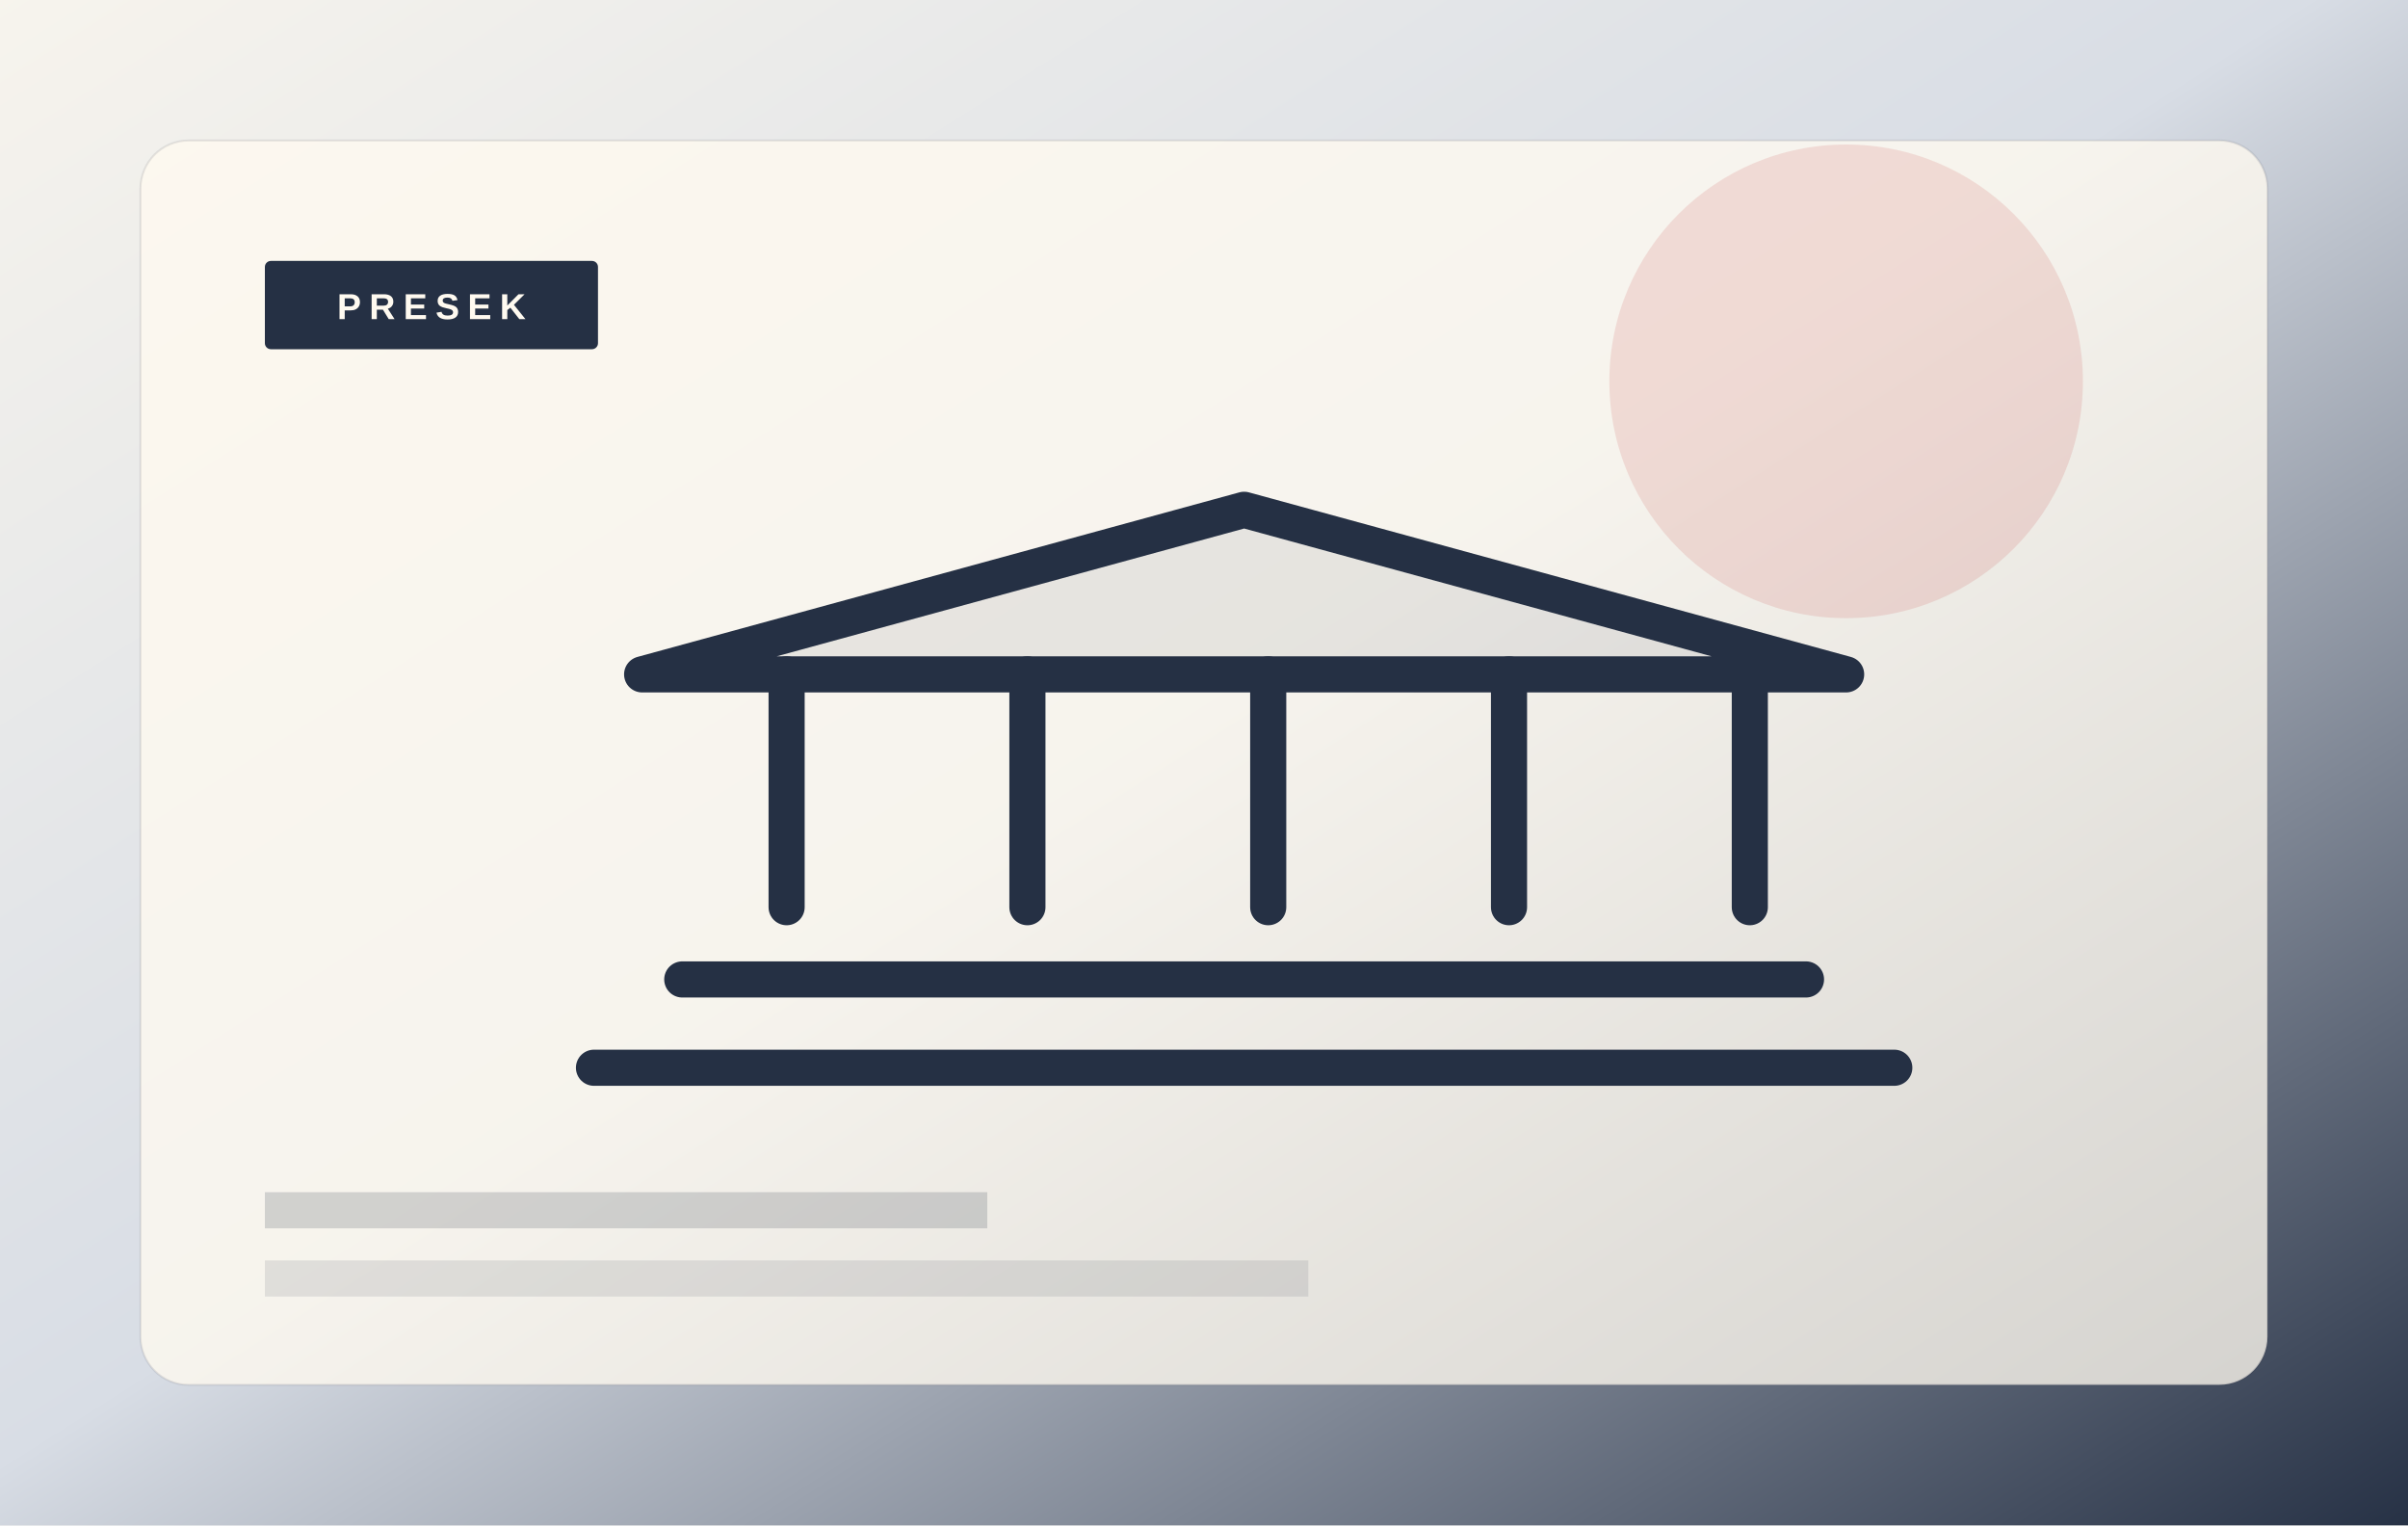
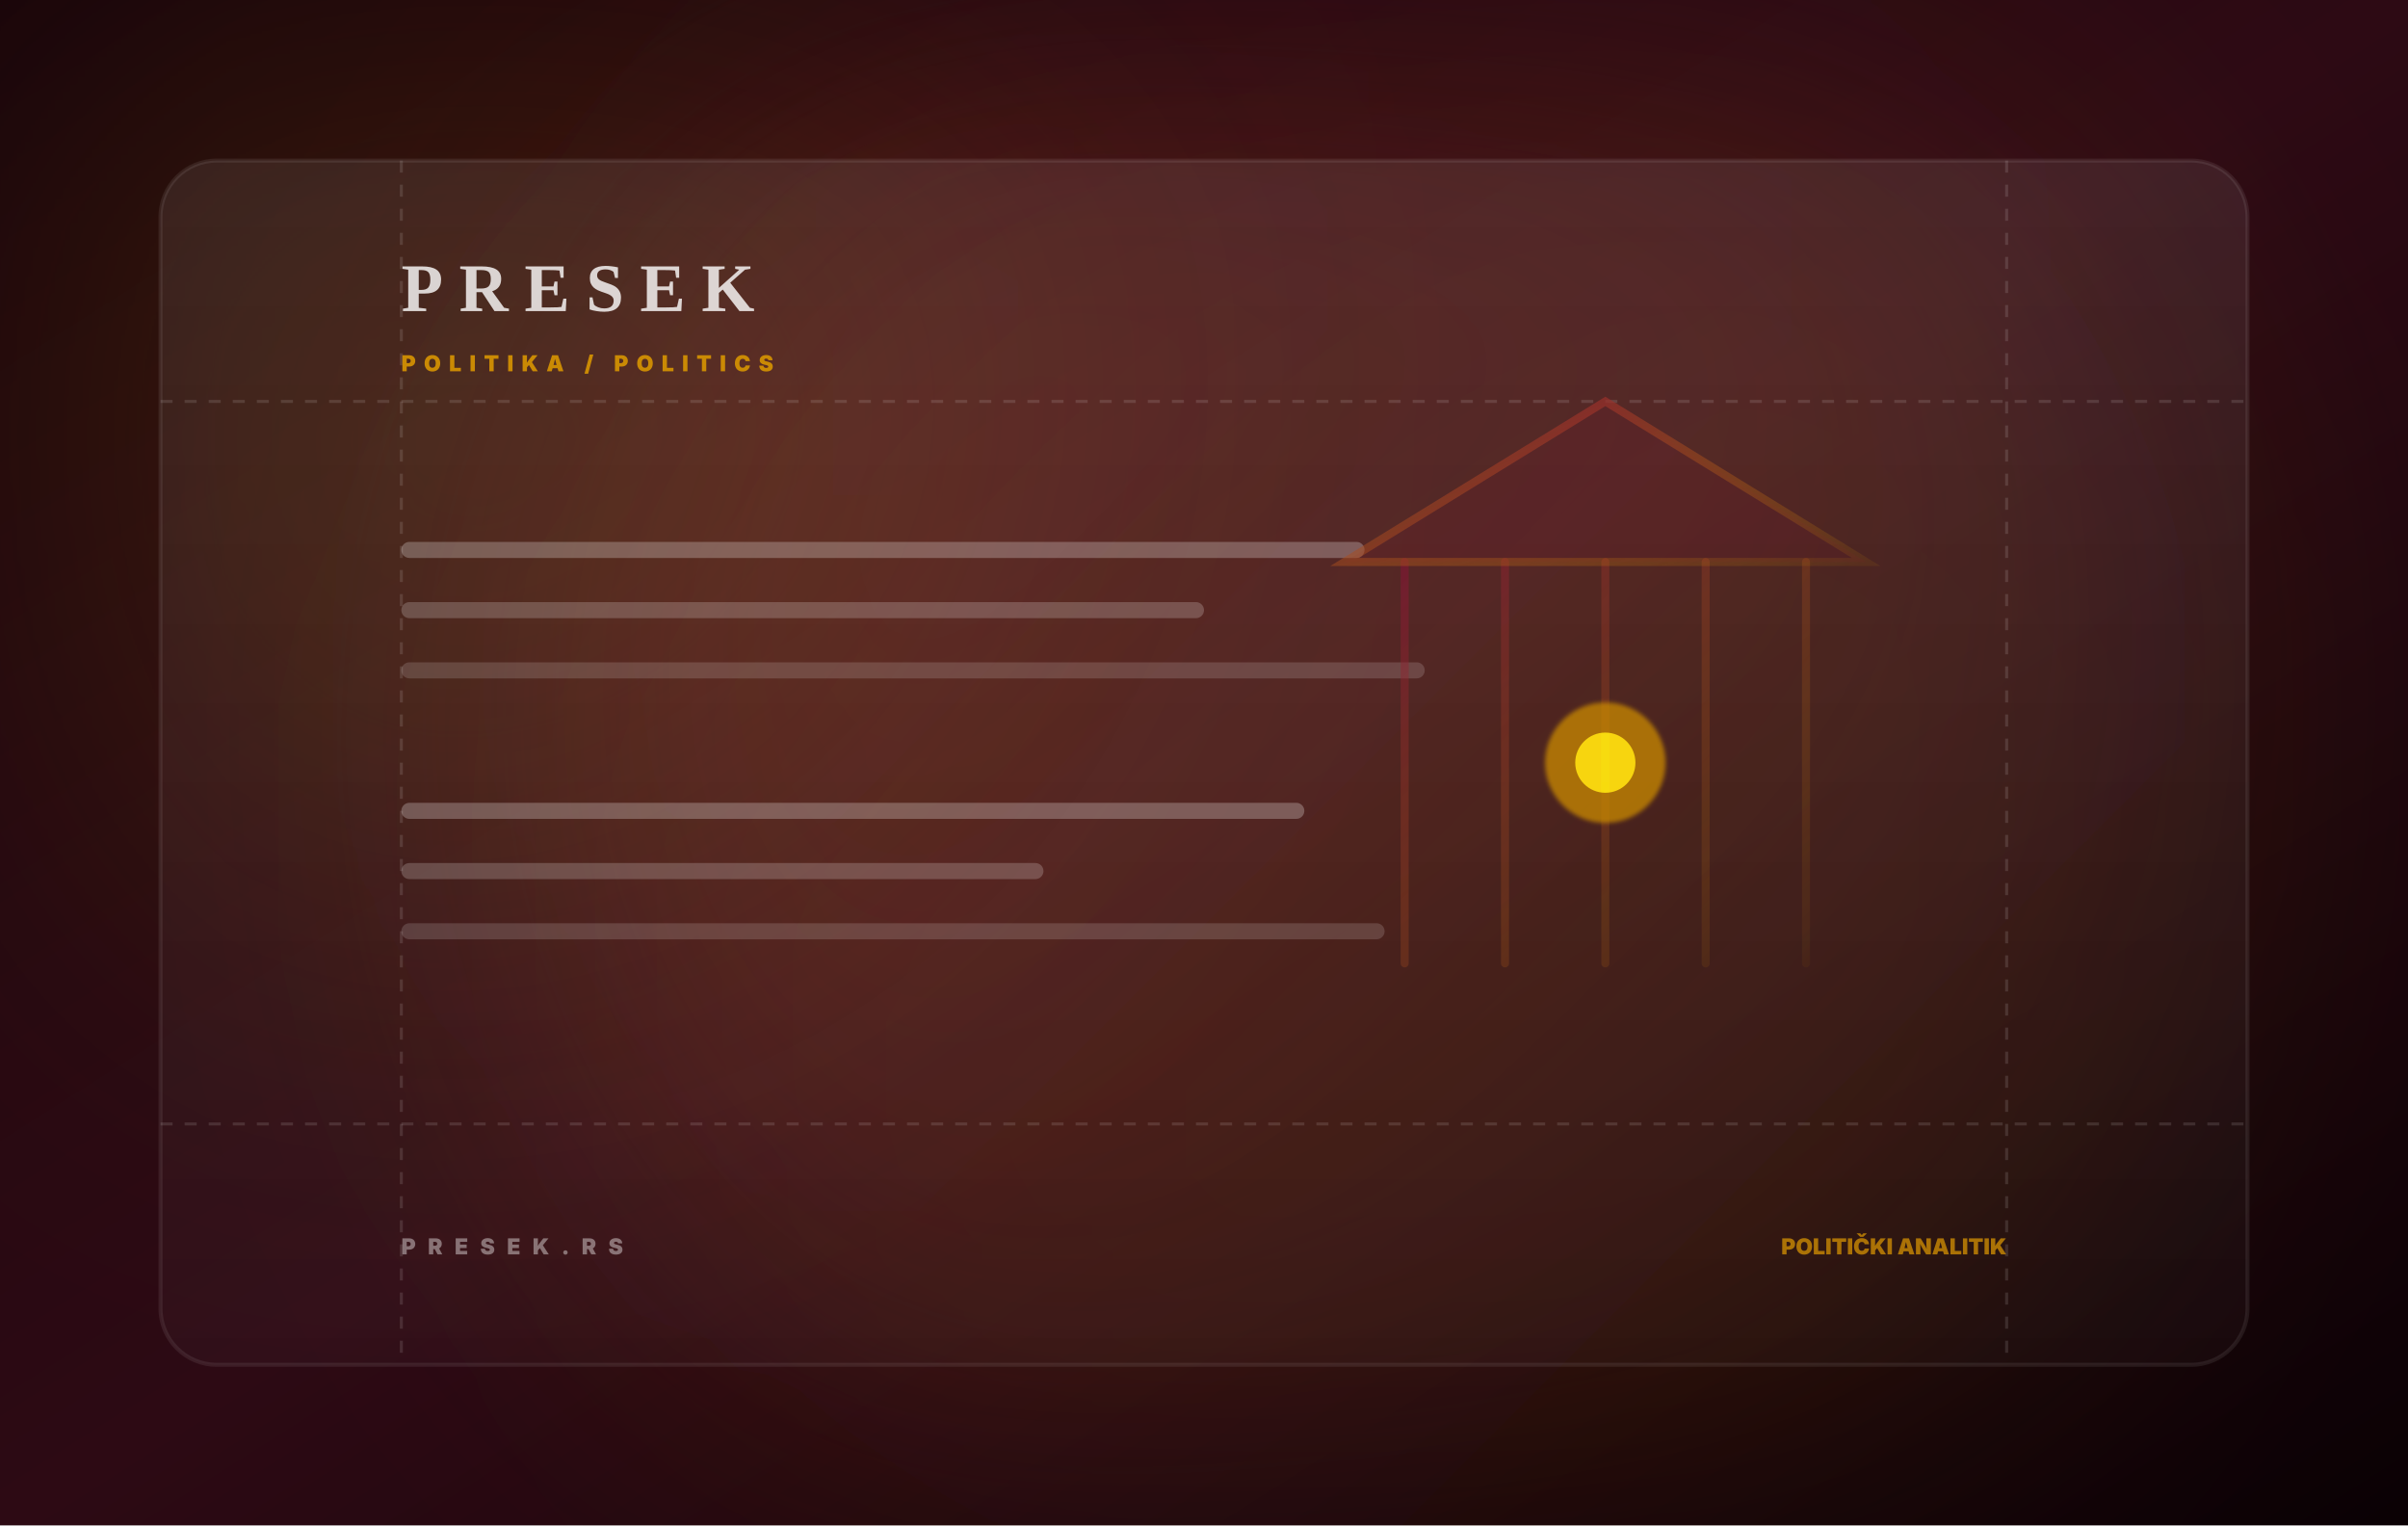
- <svg xmlns="http://www.w3.org/2000/svg" viewBox="0 0 1200 760" role="img" aria-label="Presek politics fallback">
+ <svg xmlns="http://www.w3.org/2000/svg" viewBox="0 0 1200 760" role="img" aria-label="Presek politics news fallback">
  <defs>
    <linearGradient id="bg" x1="0" y1="0" x2="1" y2="1">
-       <stop offset="0" stop-color="#f7f4ed" />
-       <stop offset="0.48" stop-color="#d8dde5" />
-       <stop offset="1" stop-color="#253044" />
+       <stop offset="0%" stop-color="#18040a" />
+       <stop offset="50%" stop-color="#2d0a14" />
+       <stop offset="100%" stop-color="#0a0104" />
+     </linearGradient>
+     <linearGradient id="glow" x1="0" y1="0" x2="1" y2="1">
+       <stop offset="0%" stop-color="#881337" stop-opacity="0.9" />
+       <stop offset="100%" stop-color="#ca8a04" stop-opacity="0.1" />
+     </linearGradient>
+     <linearGradient id="plate" x1="0" y1="0" x2="0" y2="1">
+       <stop offset="0%" stop-color="#ffffff" stop-opacity="0.08" />
+       <stop offset="100%" stop-color="#ffffff" stop-opacity="0.02" />
    </linearGradient>
  </defs>
  <rect width="1200" height="760" fill="url(#bg)" />
-   <rect x="70" y="70" width="1060" height="620" rx="24" fill="#fffaf0" opacity="0.78" stroke="#111827" stroke-opacity="0.12" />
-   <rect x="132" y="130" width="166" height="44" rx="3" fill="#253044" />
-   <text x="215" y="159" text-anchor="middle" font-family="Arial, sans-serif" font-size="18" font-weight="800" letter-spacing="4" fill="#fffaf0">PRESEK</text>
-   <g transform="translate(220 240)" fill="none" stroke="#253044" stroke-width="18" stroke-linecap="round" stroke-linejoin="round">
-     <path d="M120 248h560" />
-     <path d="M172 212V96M292 212V96M412 212V96M532 212V96M652 212V96" />
-     <path d="M100 96h600L400 14 100 96Z" fill="#253044" fill-opacity="0.08" />
-     <path d="M76 292h648" />
+   <circle cx="680" cy="380" r="420" fill="url(#glow)" filter="blur(95px)" opacity="0.45" />
+   <circle cx="220" cy="180" r="280" fill="#ca8a04" filter="blur(120px)" opacity="0.15" />
+   <rect x="80" y="80" width="1040" height="600" rx="28" fill="url(#plate)" stroke="rgba(255,255,255,0.08)" stroke-width="2" />
+   <g stroke="rgba(255,255,255,0.12)" stroke-width="1.5" stroke-dasharray="6 6">
+     <line x1="200" y1="80" x2="200" y2="680" />
+     <line x1="1000" y1="80" x2="1000" y2="680" />
+     <line x1="80" y1="200" x2="1120" y2="200" />
+     <line x1="80" y1="560" x2="1120" y2="560" />
  </g>
-   <circle cx="920" cy="190" r="118" fill="#b91c1c" opacity="0.12" />
-   <rect x="132" y="594" width="360" height="18" fill="#253044" opacity="0.18" />
-   <rect x="132" y="628" width="520" height="18" fill="#253044" opacity="0.11" />
+   <text x="200" y="155" font-family="'Times New Roman', Times, serif" font-size="34" font-weight="900" letter-spacing="8" fill="#ffffff" opacity="0.8">PRESEK</text>
+   <text x="200" y="185" font-family="system-ui, -apple-system, sans-serif" font-size="11" font-weight="850" letter-spacing="4" fill="#ca8a04">POLITIKA / POLITICS</text>
+   <rect x="200" y="270" width="480" height="8" rx="4" fill="#ffffff" opacity="0.25" />
+   <rect x="200" y="300" width="400" height="8" rx="4" fill="#ffffff" opacity="0.2" />
+   <rect x="200" y="330" width="510" height="8" rx="4" fill="#ffffff" opacity="0.15" />
+   <rect x="200" y="400" width="450" height="8" rx="4" fill="#ffffff" opacity="0.25" />
+   <rect x="200" y="430" width="320" height="8" rx="4" fill="#ffffff" opacity="0.2" />
+   <rect x="200" y="460" width="490" height="8" rx="4" fill="#ffffff" opacity="0.15" />
+   <g transform="translate(800, 360)" stroke="url(#glow)" stroke-linecap="round" fill="none">
+     <path d="M-120 120 L120 120" stroke-width="6" />
+     <path d="M-120 -80 L120 -80" stroke-width="6" />
+     <path d="M-100 -80 L-100 120 M-50 -80 L-50 120 M0 -80 L0 120 M50 -80 L50 120 M100 -80 L100 120" stroke-width="4" opacity="0.6" />
+     <path d="M-130 -80 L0 -160 L130 -80 Z" stroke-width="4" fill="rgba(136,19,55,0.1)" />
+     <circle cx="0" cy="20" r="30" fill="#ca8a04" opacity="0.75" filter="blur(1px)" stroke="none" />
+     <circle cx="0" cy="20" r="15" fill="#ffffff" opacity="0.9" stroke="none" style="mix-blend-mode: overlay;" />
+   </g>
+   <text x="200" y="625" font-family="system-ui, -apple-system, sans-serif" font-size="11" font-weight="900" letter-spacing="6" fill="#ffffff" opacity="0.4">PRESEK.RS</text>
+   <text x="1000" y="625" text-anchor="end" font-family="system-ui, -apple-system, sans-serif" font-size="11" font-weight="900" fill="#ca8a04" opacity="0.8">POLITIČKI ANALITIK</text>
</svg>
